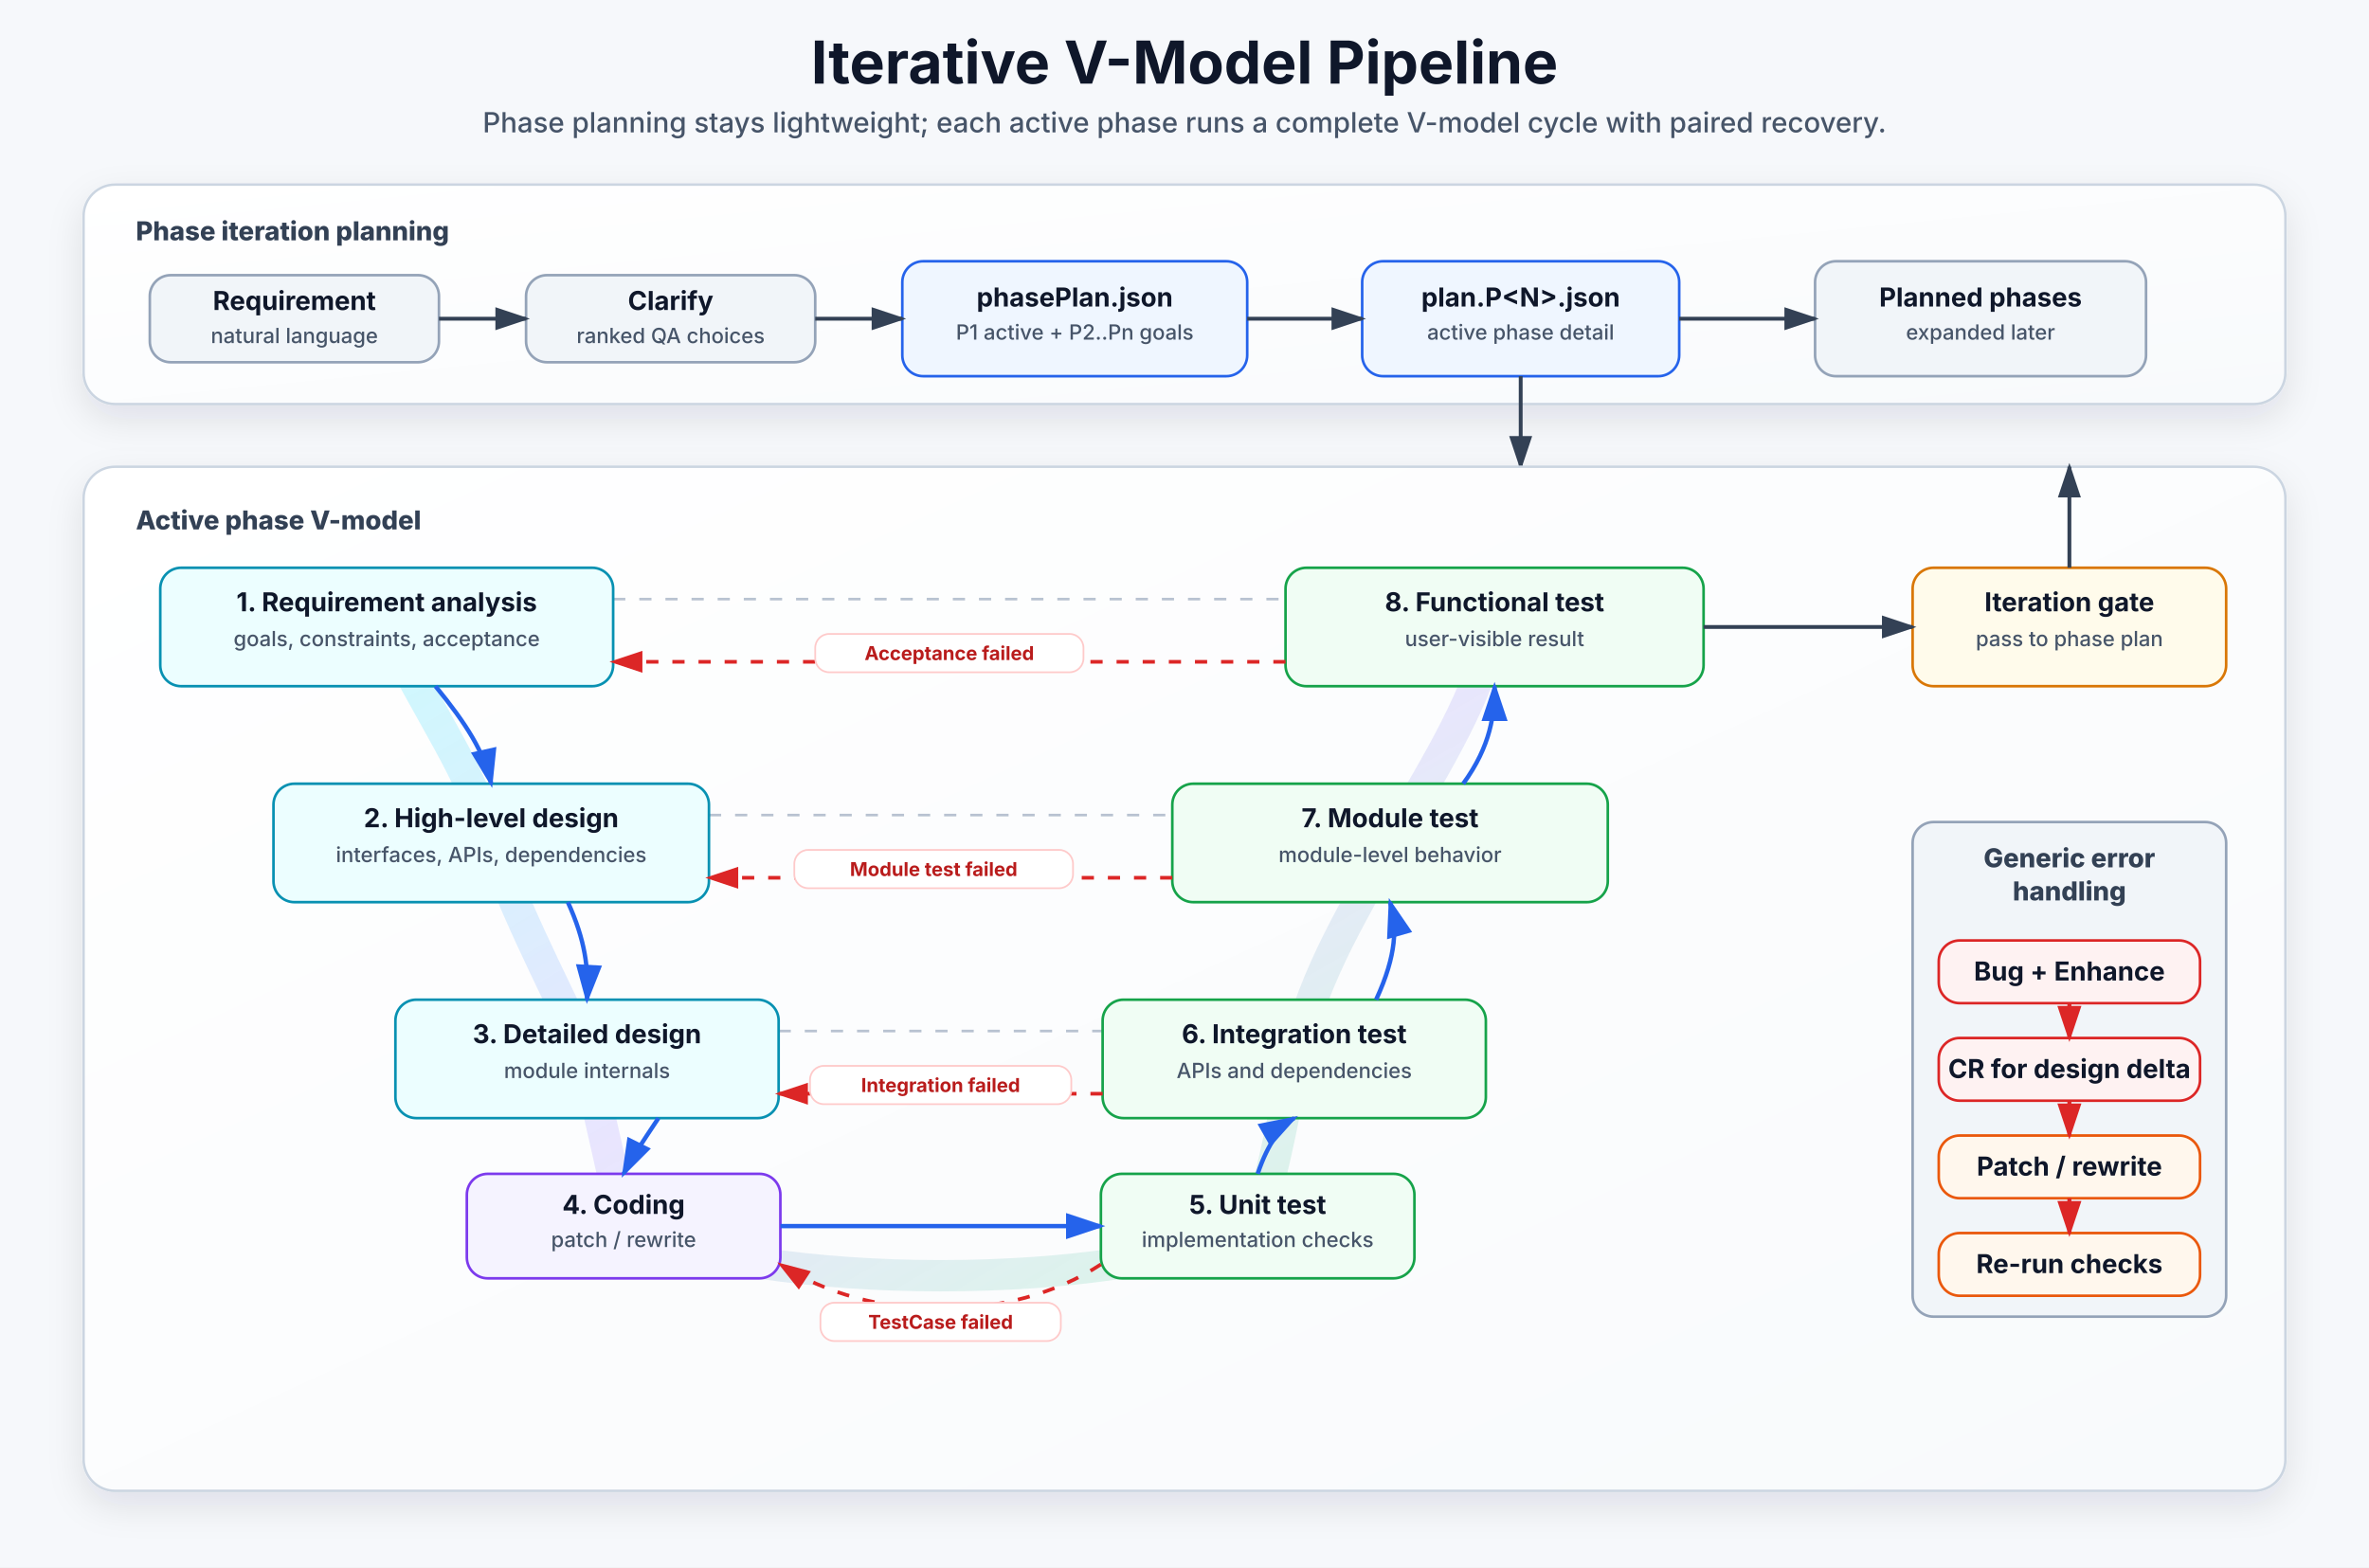
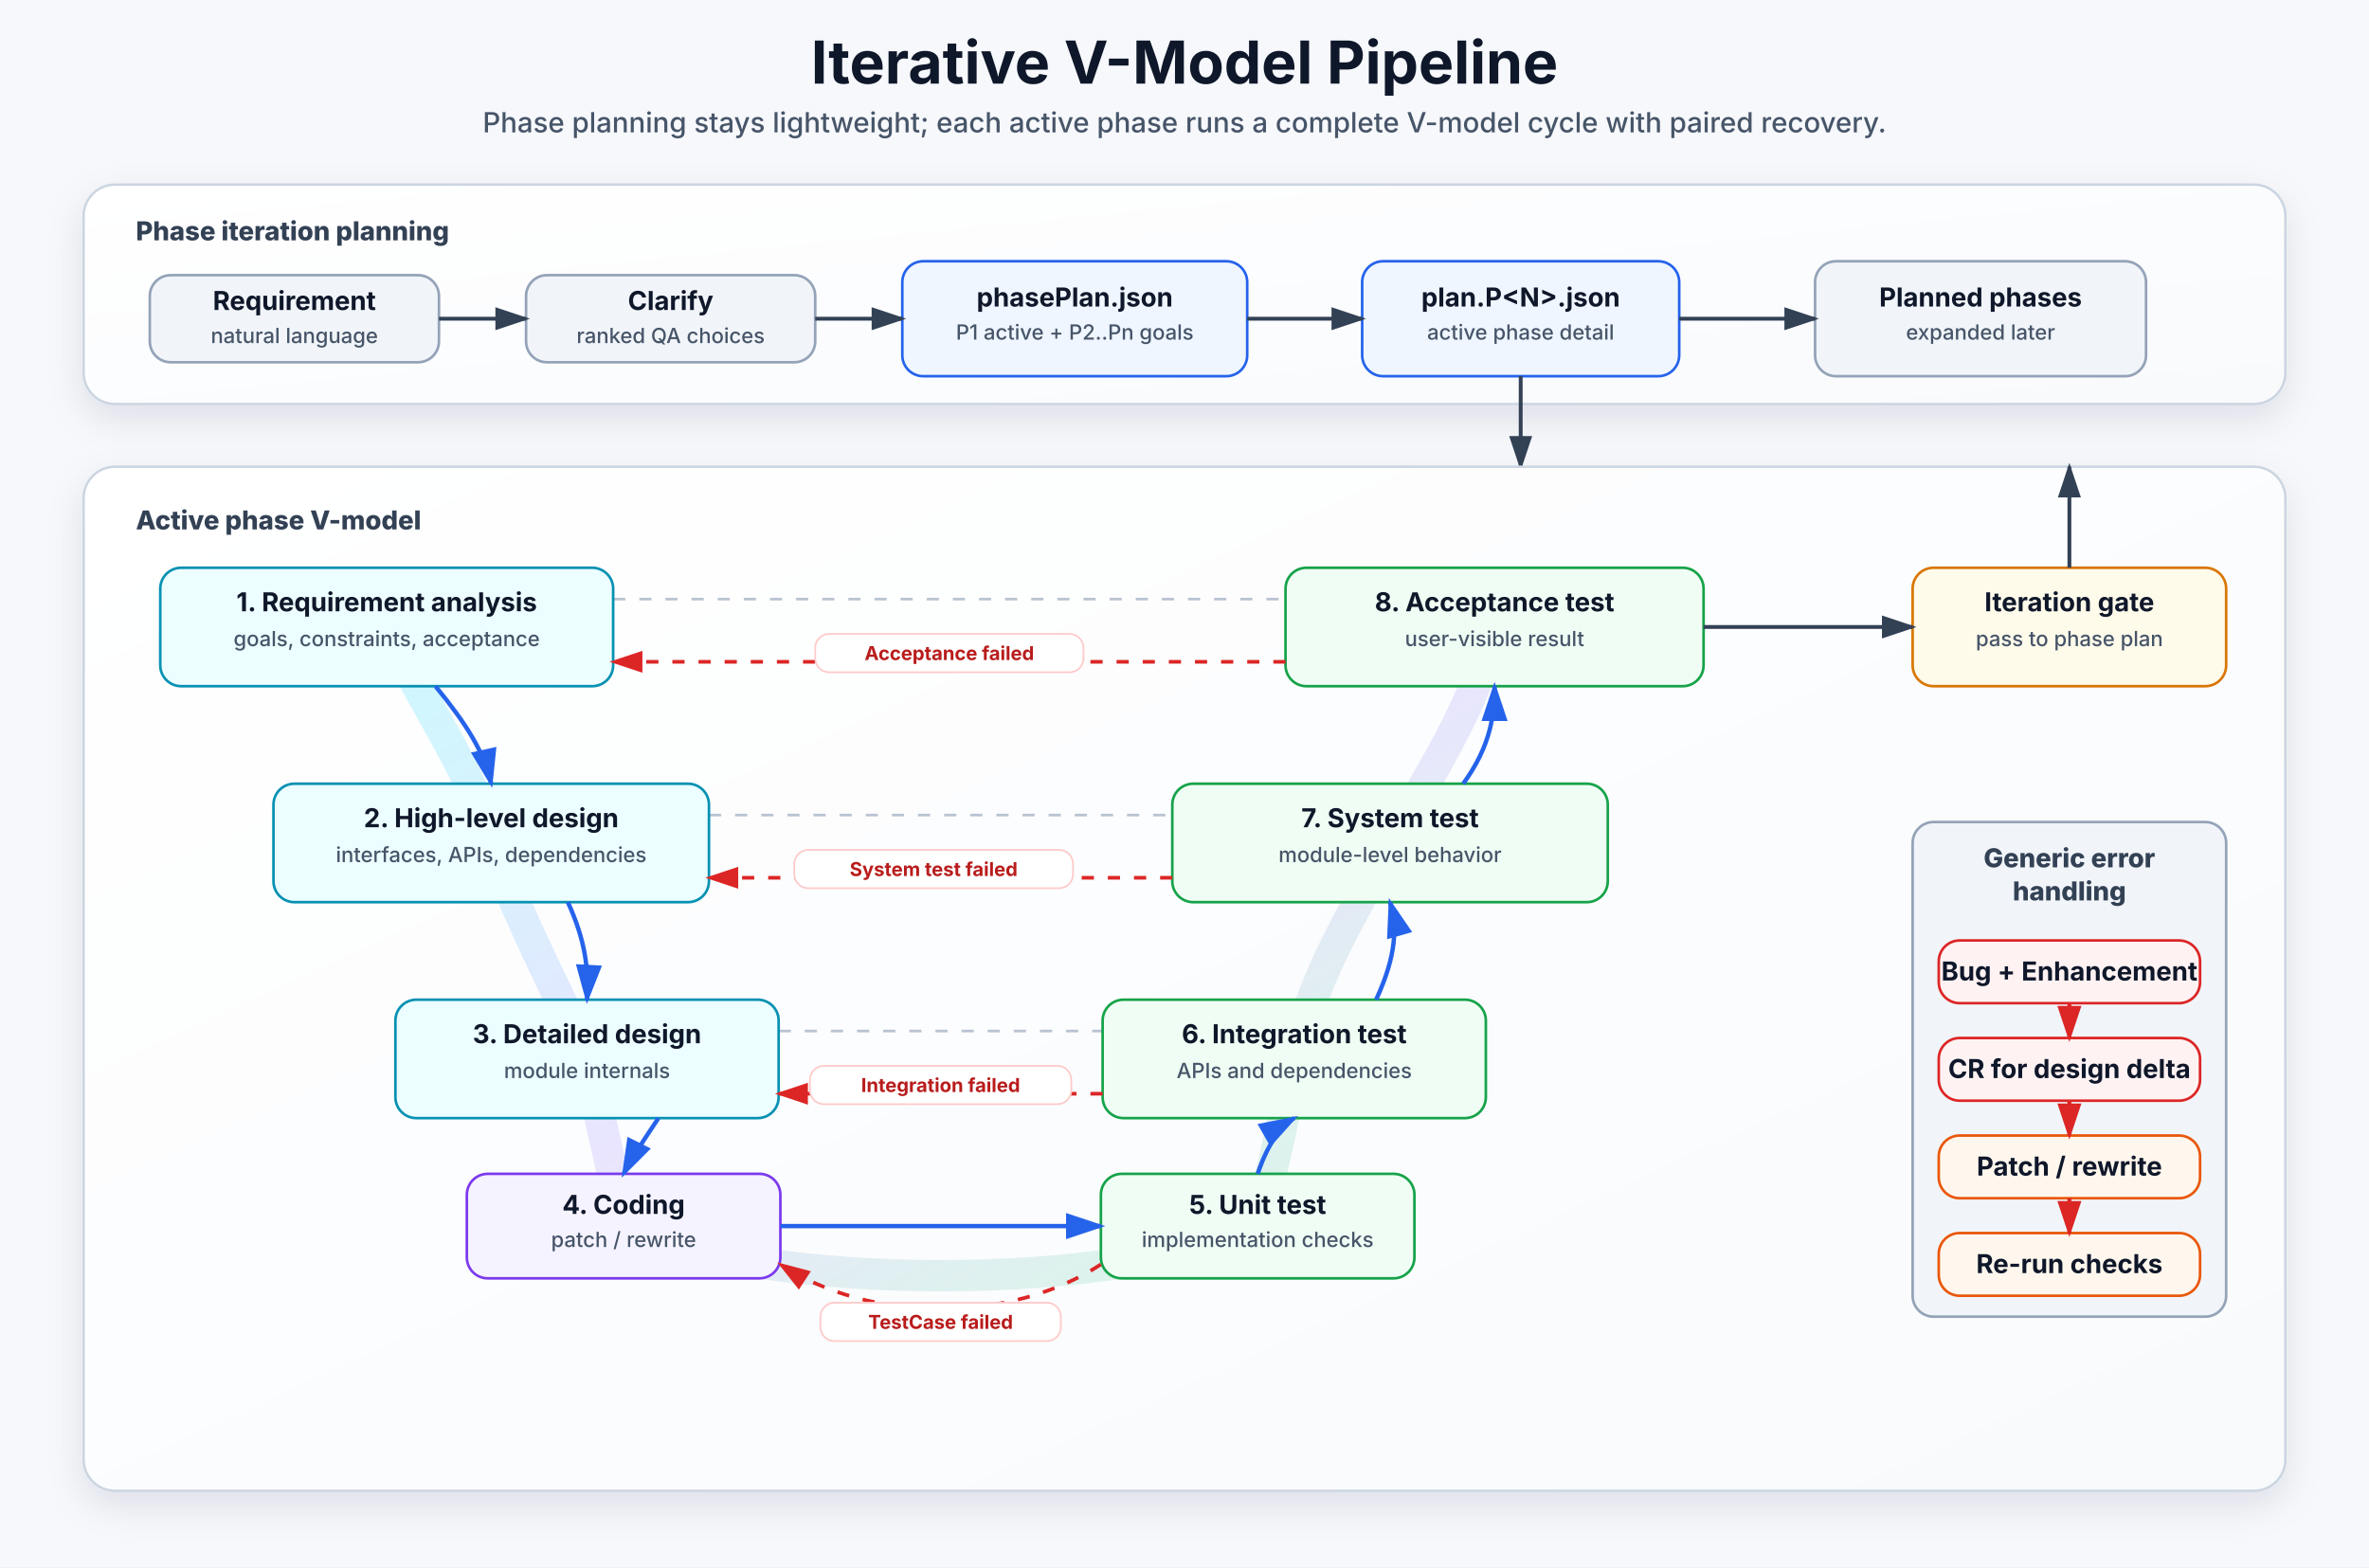
<svg xmlns="http://www.w3.org/2000/svg" width="1360" height="900" viewBox="0 0 1360 900" role="img" aria-labelledby="title desc">
  <defs>
    <filter id="soft-shadow" x="-20%" y="-20%" width="140%" height="160%">
      <feDropShadow dx="0" dy="8" stdDeviation="10" flood-color="#0f172a" flood-opacity="0.10" />
    </filter>
    <linearGradient id="panel-fill" x1="0" y1="0" x2="1" y2="1">
      <stop offset="0%" stop-color="#ffffff" />
      <stop offset="100%" stop-color="#f8fafc" />
    </linearGradient>
    <linearGradient id="v-spine" x1="0" y1="0" x2="1" y2="1">
      <stop offset="0%" stop-color="#a5f3fc" stop-opacity="0.55" />
      <stop offset="50%" stop-color="#ddd6fe" stop-opacity="0.62" />
      <stop offset="100%" stop-color="#bbf7d0" stop-opacity="0.55" />
    </linearGradient>
    <marker id="arrow-blue" markerWidth="10" markerHeight="10" refX="8" refY="3" orient="auto" markerUnits="strokeWidth">
      <path d="M0,0 L0,6 L9,3 z" fill="#2563eb" />
    </marker>
    <marker id="arrow-dark" markerWidth="10" markerHeight="10" refX="8" refY="3" orient="auto" markerUnits="strokeWidth">
      <path d="M0,0 L0,6 L9,3 z" fill="#334155" />
    </marker>
    <marker id="arrow-red" markerWidth="10" markerHeight="10" refX="8" refY="3" orient="auto" markerUnits="strokeWidth">
      <path d="M0,0 L0,6 L9,3 z" fill="#dc2626" />
    </marker>
    <style>
      .bg { fill: #f6f8fb; }
      .title { font: 700 34px Inter, ui-sans-serif, system-ui, -apple-system, BlinkMacSystemFont, "Segoe UI", sans-serif; fill: #0f172a; }
      .subtitle { font: 500 16px Inter, ui-sans-serif, system-ui, -apple-system, BlinkMacSystemFont, "Segoe UI", sans-serif; fill: #475569; }
      .section { font: 800 15px Inter, ui-sans-serif, system-ui, -apple-system, BlinkMacSystemFont, "Segoe UI", sans-serif; fill: #334155; letter-spacing: 0; }
      .label { font: 700 15px Inter, ui-sans-serif, system-ui, -apple-system, BlinkMacSystemFont, "Segoe UI", sans-serif; fill: #0f172a; }
      .small { font: 500 12px Inter, ui-sans-serif, system-ui, -apple-system, BlinkMacSystemFont, "Segoe UI", sans-serif; fill: #475569; }
      .tiny { font: 600 11px Inter, ui-sans-serif, system-ui, -apple-system, BlinkMacSystemFont, "Segoe UI", sans-serif; fill: #64748b; }
      .tag-text { font: 700 11px Inter, ui-sans-serif, system-ui, -apple-system, BlinkMacSystemFont, "Segoe UI", sans-serif; fill: #b91c1c; }
      .panel { fill: url(#panel-fill); stroke: #cbd5e1; stroke-width: 1.4; rx: 18; filter: url(#soft-shadow); }
      .phase { fill: #eff6ff; stroke: #2563eb; stroke-width: 1.5; rx: 12; }
      .future { fill: #f1f5f9; stroke: #94a3b8; stroke-width: 1.5; rx: 12; }
      .design { fill: #ecfeff; stroke: #0891b2; stroke-width: 1.5; rx: 12; }
      .coding { fill: #f5f3ff; stroke: #7c3aed; stroke-width: 1.5; rx: 12; }
      .test { fill: #f0fdf4; stroke: #16a34a; stroke-width: 1.5; rx: 12; }
      .gate { fill: #fffbeb; stroke: #d97706; stroke-width: 1.5; rx: 12; }
      .ticket { fill: #fef2f2; stroke: #dc2626; stroke-width: 1.5; rx: 12; }
      .debug { fill: #fff7ed; stroke: #ea580c; stroke-width: 1.5; rx: 12; }
      .tag { fill: #fff; stroke: #fecaca; stroke-width: 1; rx: 8; }
      .flow { fill: none; stroke: #2563eb; stroke-width: 2.5; marker-end: url(#arrow-blue); }
      .line { fill: none; stroke: #334155; stroke-width: 2.2; marker-end: url(#arrow-dark); }
      .fail { fill: none; stroke: #dc2626; stroke-width: 2.3; marker-end: url(#arrow-red); }
      .fail-soft { fill: none; stroke: #dc2626; stroke-width: 2.1; stroke-dasharray: 7 8; marker-end: url(#arrow-red); }
      .expectation { fill: none; stroke: #94a3b8; stroke-width: 1.5; stroke-dasharray: 7 8; opacity: 0.65; }
      .spine { fill: none; stroke: url(#v-spine); stroke-width: 18; stroke-linecap: round; stroke-linejoin: round; }
    </style>
  </defs>
  <rect class="bg" width="1360" height="900" />
  <text class="title" x="680" y="48" text-anchor="middle">Iterative V-Model Pipeline</text>
  <text class="subtitle" x="680" y="76" text-anchor="middle">Phase planning stays lightweight; each active phase runs a complete V-model cycle with paired recovery.</text>
  <rect class="panel" x="48" y="106" width="1264" height="126" />
  <text class="section" x="78" y="138">Phase iteration planning</text>
  <rect class="future" x="86" y="158" width="166" height="50" />
  <text class="label" x="169" y="178" text-anchor="middle">Requirement</text>
  <text class="small" x="169" y="197" text-anchor="middle">natural language</text>
  <rect class="future" x="302" y="158" width="166" height="50" />
  <text class="label" x="385" y="178" text-anchor="middle">Clarify</text>
  <text class="small" x="385" y="197" text-anchor="middle">ranked QA choices</text>
  <rect class="phase" x="518" y="150" width="198" height="66" />
  <text class="label" x="617" y="176" text-anchor="middle">phasePlan.json</text>
  <text class="small" x="617" y="195" text-anchor="middle">P1 active + P2..Pn goals</text>
  <rect class="phase" x="782" y="150" width="182" height="66" />
  <text class="label" x="873" y="176" text-anchor="middle">plan.P&lt;N&gt;.json</text>
  <text class="small" x="873" y="195" text-anchor="middle">active phase detail</text>
  <rect class="future" x="1042" y="150" width="190" height="66" />
  <text class="label" x="1137" y="176" text-anchor="middle">Planned phases</text>
  <text class="small" x="1137" y="195" text-anchor="middle">expanded later</text>
  <path class="line" d="M252 183 L302 183" />
  <path class="line" d="M468 183 L518 183" />
  <path class="line" d="M716 183 L782 183" />
  <path class="line" d="M964 183 L1042 183" />
  <path class="line" d="M873 216 C873 236 873 246 873 268" />
  <rect class="panel" x="48" y="268" width="1264" height="588" />
  <text class="section" x="78" y="304">Active phase V-model</text>
  <path class="spine" d="M222 360 C246 410 272 444 282 484 C302 538 325 578 337 608 C346 650 354 682 358 704 C438 742 642 742 722 704 C728 682 736 650 743 608 C755 556 780 520 798 484 C828 434 848 400 858 360" />
  <path class="expectation" d="M352 344 L738 344" />
  <path class="expectation" d="M407 468 L673 468" />
  <path class="expectation" d="M447 592 L633 592" />
  <rect class="design" x="92" y="326" width="260" height="68" />
  <text class="label" x="222" y="351" text-anchor="middle">1. Requirement analysis</text>
  <text class="small" x="222" y="371" text-anchor="middle">goals, constraints, acceptance</text>
  <rect class="design" x="157" y="450" width="250" height="68" />
  <text class="label" x="282" y="475" text-anchor="middle">2. High-level design</text>
  <text class="small" x="282" y="495" text-anchor="middle">interfaces, APIs, dependencies</text>
  <rect class="design" x="227" y="574" width="220" height="68" />
  <text class="label" x="337" y="599" text-anchor="middle">3. Detailed design</text>
  <text class="small" x="337" y="619" text-anchor="middle">module internals</text>
  <rect class="coding" x="268" y="674" width="180" height="60" />
  <text class="label" x="358" y="697" text-anchor="middle">4. Coding</text>
  <text class="small" x="358" y="716" text-anchor="middle">patch / rewrite</text>
  <rect class="test" x="632" y="674" width="180" height="60" />
  <text class="label" x="722" y="697" text-anchor="middle">5. Unit test</text>
  <text class="small" x="722" y="716" text-anchor="middle">implementation checks</text>
  <rect class="test" x="633" y="574" width="220" height="68" />
  <text class="label" x="743" y="599" text-anchor="middle">6. Integration test</text>
  <text class="small" x="743" y="619" text-anchor="middle">APIs and dependencies</text>
  <rect class="test" x="673" y="450" width="250" height="68" />
-   <text class="label" x="798" y="475" text-anchor="middle">7. Module test</text>
+   <text class="label" x="798" y="475" text-anchor="middle">7. System test</text>
  <text class="small" x="798" y="495" text-anchor="middle">module-level behavior</text>
  <rect class="test" x="738" y="326" width="240" height="68" />
-   <text class="label" x="858" y="351" text-anchor="middle">8. Functional test</text>
+   <text class="label" x="858" y="351" text-anchor="middle">8. Acceptance test</text>
  <text class="small" x="858" y="371" text-anchor="middle">user-visible result</text>
  <rect class="gate" x="1098" y="326" width="180" height="68" />
  <text class="label" x="1188" y="351" text-anchor="middle">Iteration gate</text>
  <text class="small" x="1188" y="371" text-anchor="middle">pass to phase plan</text>
  <path class="flow" d="M250 394 C268 416 278 432 282 450" />
  <path class="flow" d="M326 518 C336 540 338 556 337 574" />
  <path class="flow" d="M378 642 C368 657 362 666 358 674" />
  <path class="flow" d="M448 704 L632 704" />
  <path class="flow" d="M722 674 C728 656 736 646 743 642" />
  <path class="flow" d="M790 574 C802 548 802 532 798 518" />
  <path class="flow" d="M840 450 C856 428 858 410 858 394" />
  <path class="line" d="M978 360 L1098 360" />
  <path class="line" d="M1188 326 L1188 268" />
  <path class="fail-soft" d="M738 380 L352 380" />
  <path class="fail-soft" d="M673 504 L407 504" />
  <path class="fail-soft" d="M633 628 L447 628" />
  <path class="fail-soft" d="M632 726 C580 760 500 760 448 726" />
  <rect class="tag" x="468" y="364" width="154" height="22" />
  <text class="tag-text" x="545" y="379" text-anchor="middle">Acceptance failed</text>
  <rect class="tag" x="456" y="488" width="160" height="22" />
-   <text class="tag-text" x="536" y="503" text-anchor="middle">Module test failed</text>
+   <text class="tag-text" x="536" y="503" text-anchor="middle">System test failed</text>
  <rect class="tag" x="465" y="612" width="150" height="22" />
  <text class="tag-text" x="540" y="627" text-anchor="middle">Integration failed</text>
  <rect class="tag" x="471" y="748" width="138" height="22" />
  <text class="tag-text" x="540" y="763" text-anchor="middle">TestCase failed</text>
  <rect class="future" x="1098" y="472" width="180" height="284" />
  <text class="section" x="1188" y="498" text-anchor="middle">Generic error</text>
  <text class="section" x="1188" y="517" text-anchor="middle">handling</text>
  <rect class="ticket" x="1113" y="540" width="150" height="36" />
-   <text class="label" x="1188" y="563" text-anchor="middle">Bug + Enhance</text>
+   <text class="label" x="1188" y="563" text-anchor="middle">Bug + Enhancement</text>
  <rect class="ticket" x="1113" y="596" width="150" height="36" />
  <text class="label" x="1188" y="619" text-anchor="middle">CR for design delta</text>
  <rect class="debug" x="1113" y="652" width="150" height="36" />
  <text class="label" x="1188" y="675" text-anchor="middle">Patch / rewrite</text>
  <rect class="debug" x="1113" y="708" width="150" height="36" />
  <text class="label" x="1188" y="731" text-anchor="middle">Re-run checks</text>
  <path class="fail" d="M1188 576 L1188 596" />
  <path class="fail" d="M1188 632 L1188 652" />
  <path class="fail" d="M1188 688 L1188 708" />
</svg>
